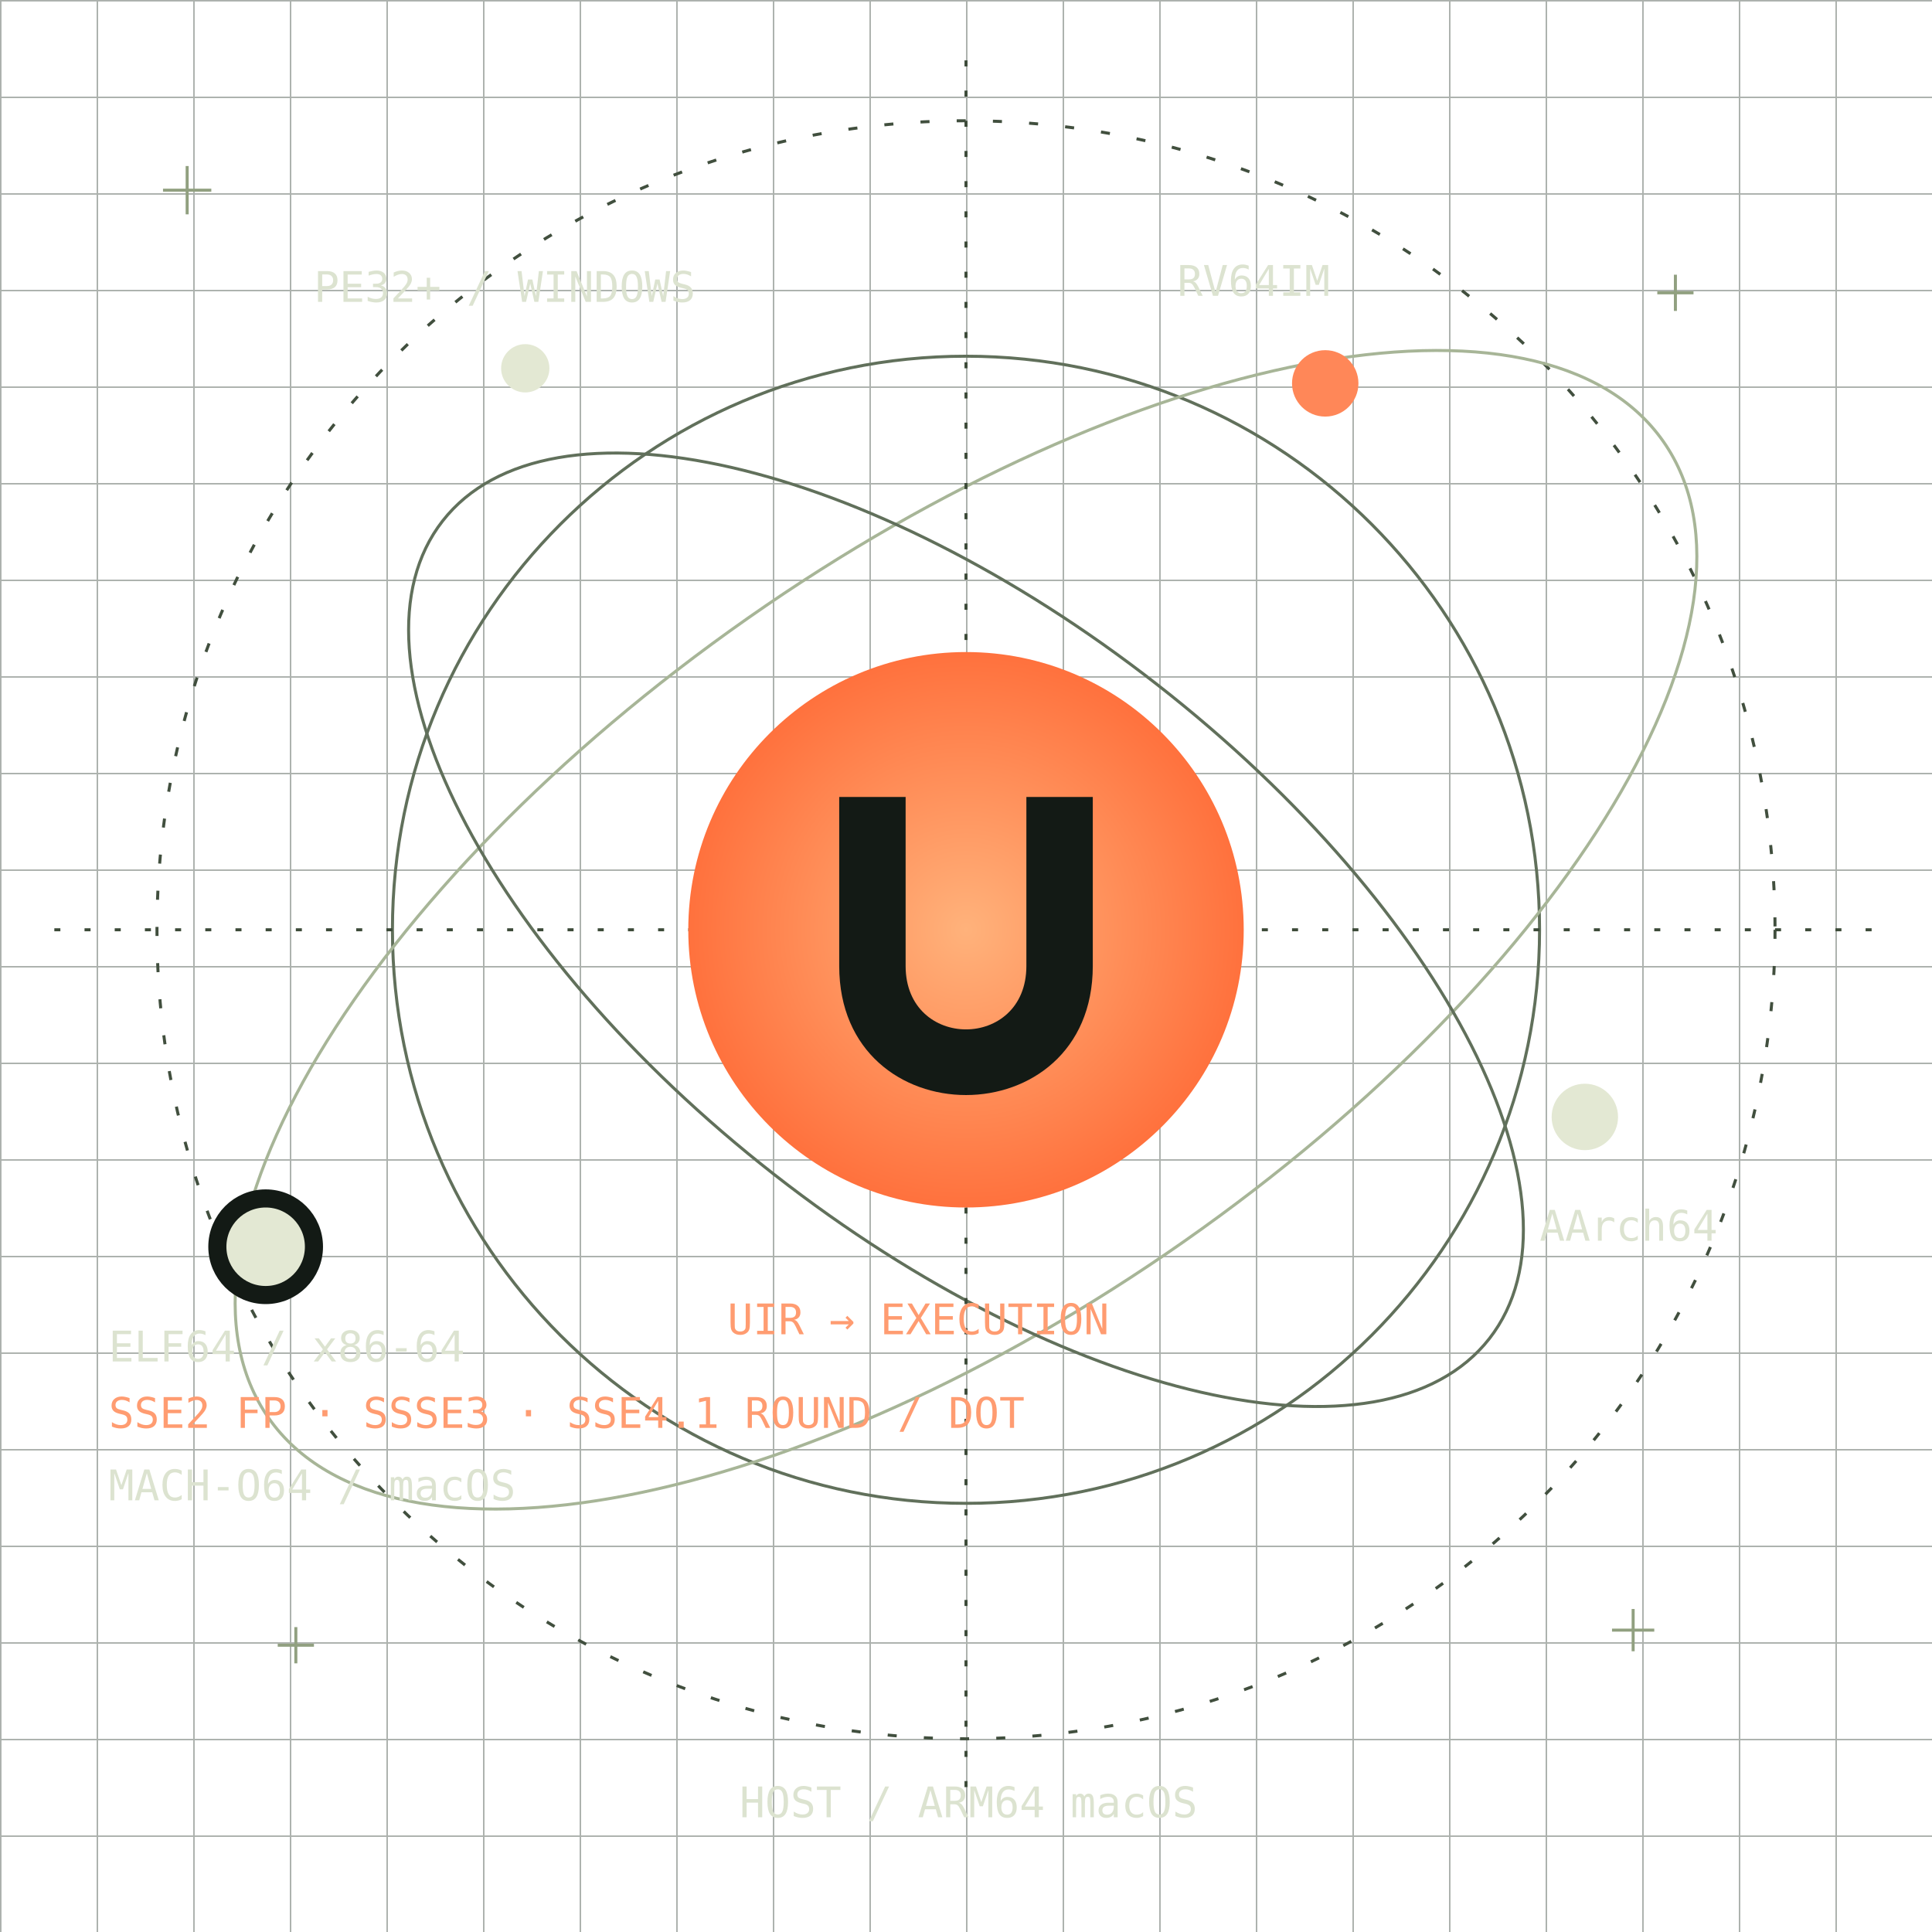
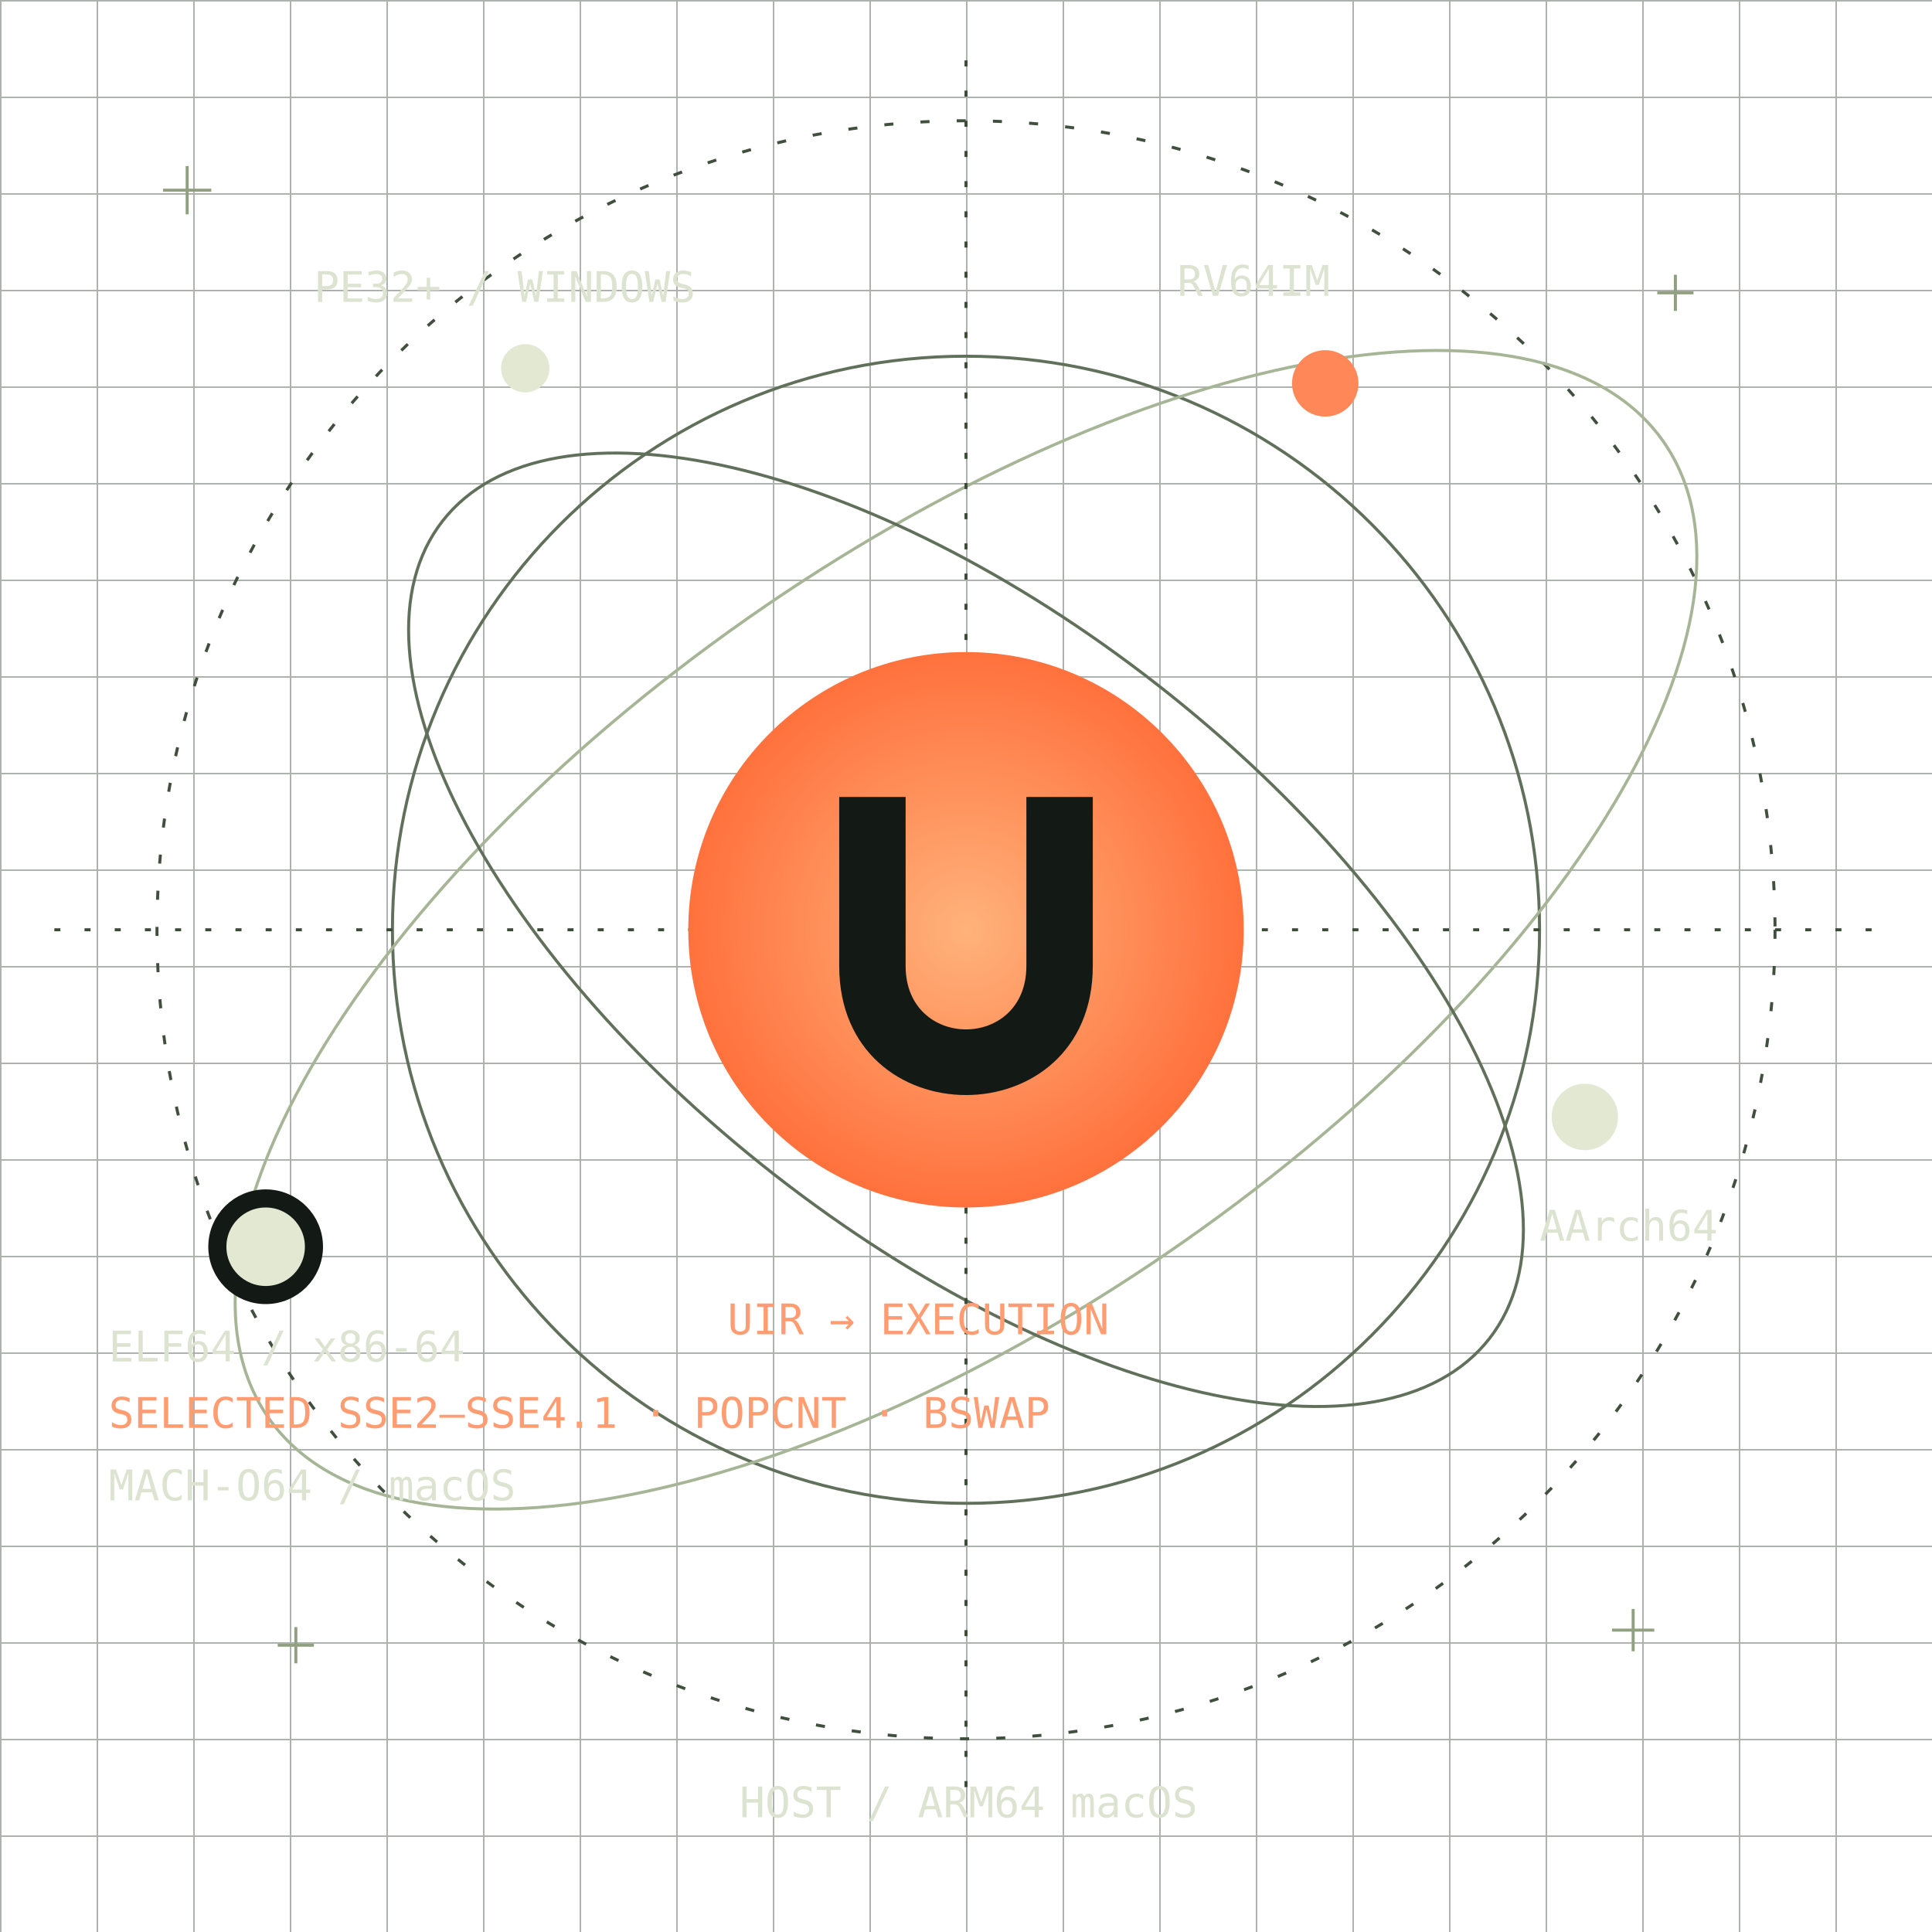
<svg xmlns="http://www.w3.org/2000/svg" width="640" height="640" viewBox="0 0 640 640" role="img" aria-labelledby="title desc">
  <style>
.orbit-trace{animation:scan 48s linear infinite}
.orbiter{animation:beacon 3.8s ease-in-out infinite}
.orbiter-b{animation-delay:-1.3s}
.orbiter-c{animation-delay:-2.6s}
@keyframes scan{to{stroke-dashoffset:-96}}
@keyframes beacon{0%,100%{opacity:1}50%{opacity:.42}}
@media(prefers-reduced-motion:reduce){.orbit-trace,.orbiter{animation:none}}
</style>
  <defs>
    <pattern id="g" width="32" height="32" patternUnits="userSpaceOnUse">
      <path d="M32 0H0V32" fill="none" stroke="#303c32" />
    </pattern>
    <radialGradient id="s">
      <stop stop-color="#ffb27b" />
      <stop offset="1" stop-color="#ff713d" />
    </radialGradient>
  </defs>
  <rect width="640" height="640" fill="url(#g)" opacity=".4" />
  <g transform="translate(320 308)" fill="none">
    <circle r="190" stroke="#61705b" />
    <circle class="orbit-trace" r="268" stroke="#414f3e" stroke-dasharray="3 9" />
    <ellipse rx="282" ry="126" transform="rotate(-35)" stroke="#a7b597" />
    <ellipse rx="220" ry="103" transform="rotate(38)" stroke="#61705b" />
    <path d="M-302 0H302M0-288V288" stroke="#3c4a38" stroke-dasharray="2 8" />
    <circle r="92" fill="url(#s)" />
    <path d="M-42-44H-20V12C-20 40 20 40 20 12V-44H42V12C42 69-42 69-42 12Z" fill="#131a15" />
    <circle class="orbiter orbiter-a" cx="-232" cy="105" r="16" fill="#e3e8d3" stroke="#131a15" stroke-width="6" />
    <circle class="orbiter orbiter-b" cx="119" cy="-181" r="11" fill="#ff8758" />
    <circle class="orbiter orbiter-c" cx="205" cy="62" r="11" fill="#e3e8d3" />
    <circle class="orbiter" cx="-146" cy="-186" r="8" fill="#e3e8d3" />
  </g>
  <g font-family="monospace" font-size="14" fill="#dce3d0">
    <text x="36" y="451">ELF64 / x86-64</text>
-     <text x="36" y="473" fill="#ff9c71">SSE2 FP · SSSE3 · SSE4.1 ROUND / DOT</text>
+     <text x="36" y="473" fill="#ff9c71">SELECTED SSE2–SSE4.1 · POPCNT · BSWAP</text>
    <text x="390" y="98">RV64IM</text>
    <text x="510" y="411">AArch64</text>
    <text x="104" y="100">PE32+ / WINDOWS</text>
    <text x="36" y="497">MACH-O64 / macOS</text>
    <text x="241" y="442" fill="#ff9c71">UIR → EXECUTION</text>
    <text x="245" y="602">HOST / ARM64 macOS</text>
  </g>
  <g stroke="#91a080">
    <path d="M62 55V71M54 63H70M555 91V103M549 97H561M541 533V547M534 540H548M98 539V551M92 545H104" />
  </g>
</svg>
